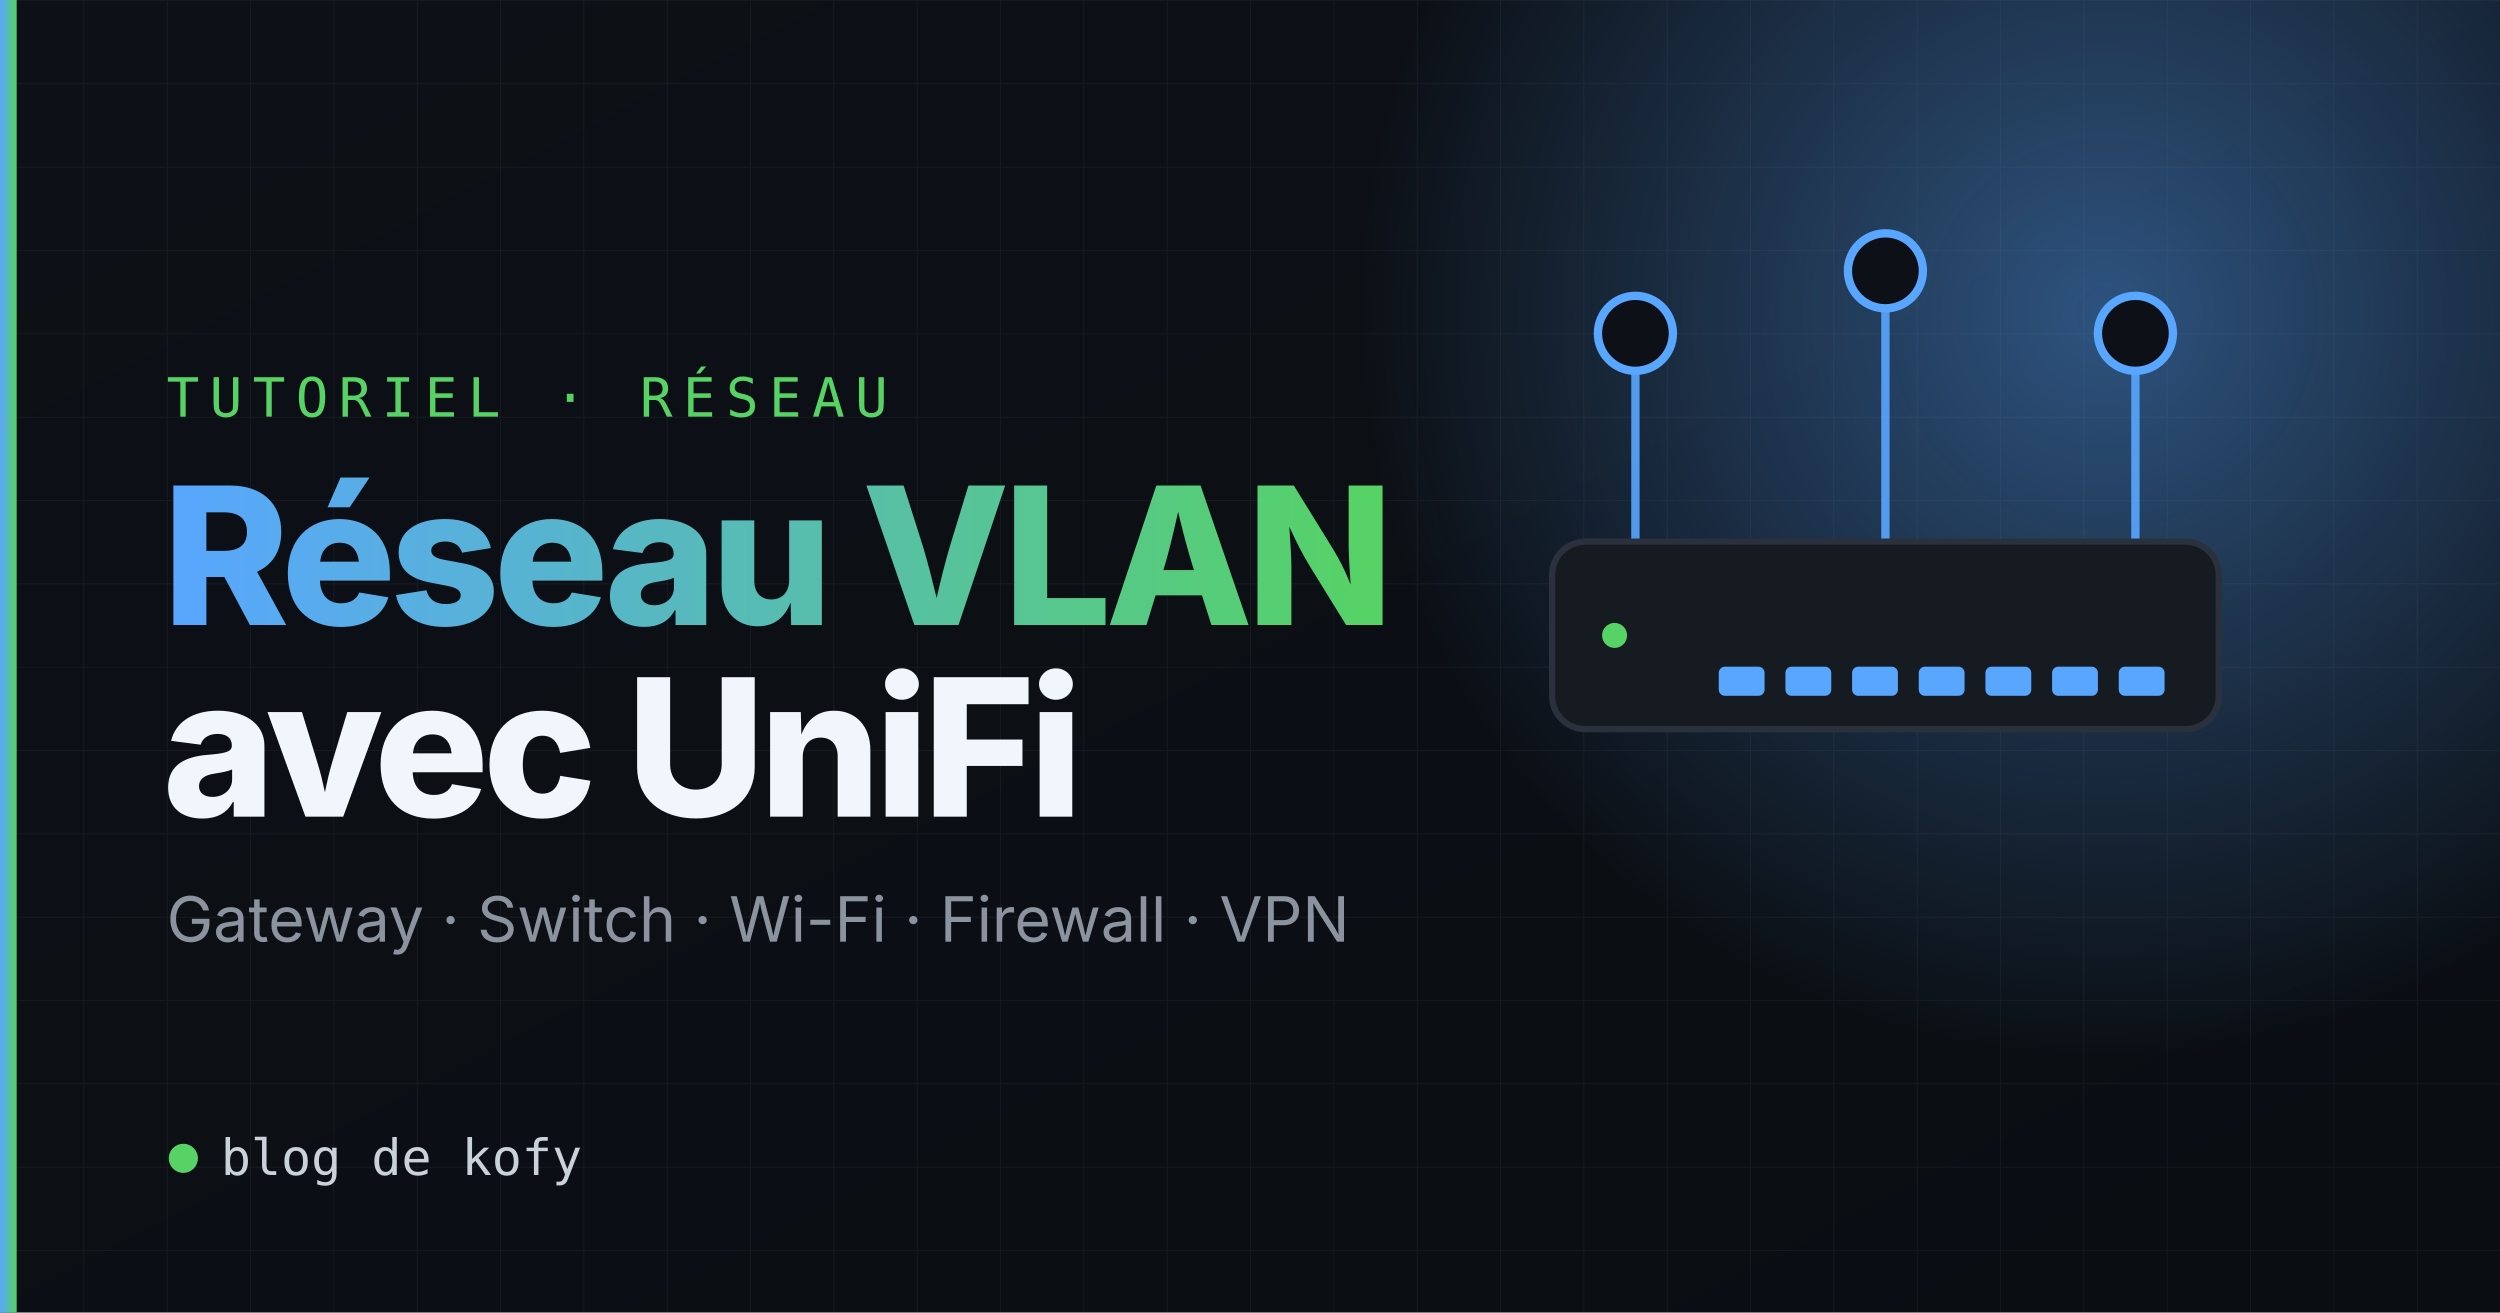
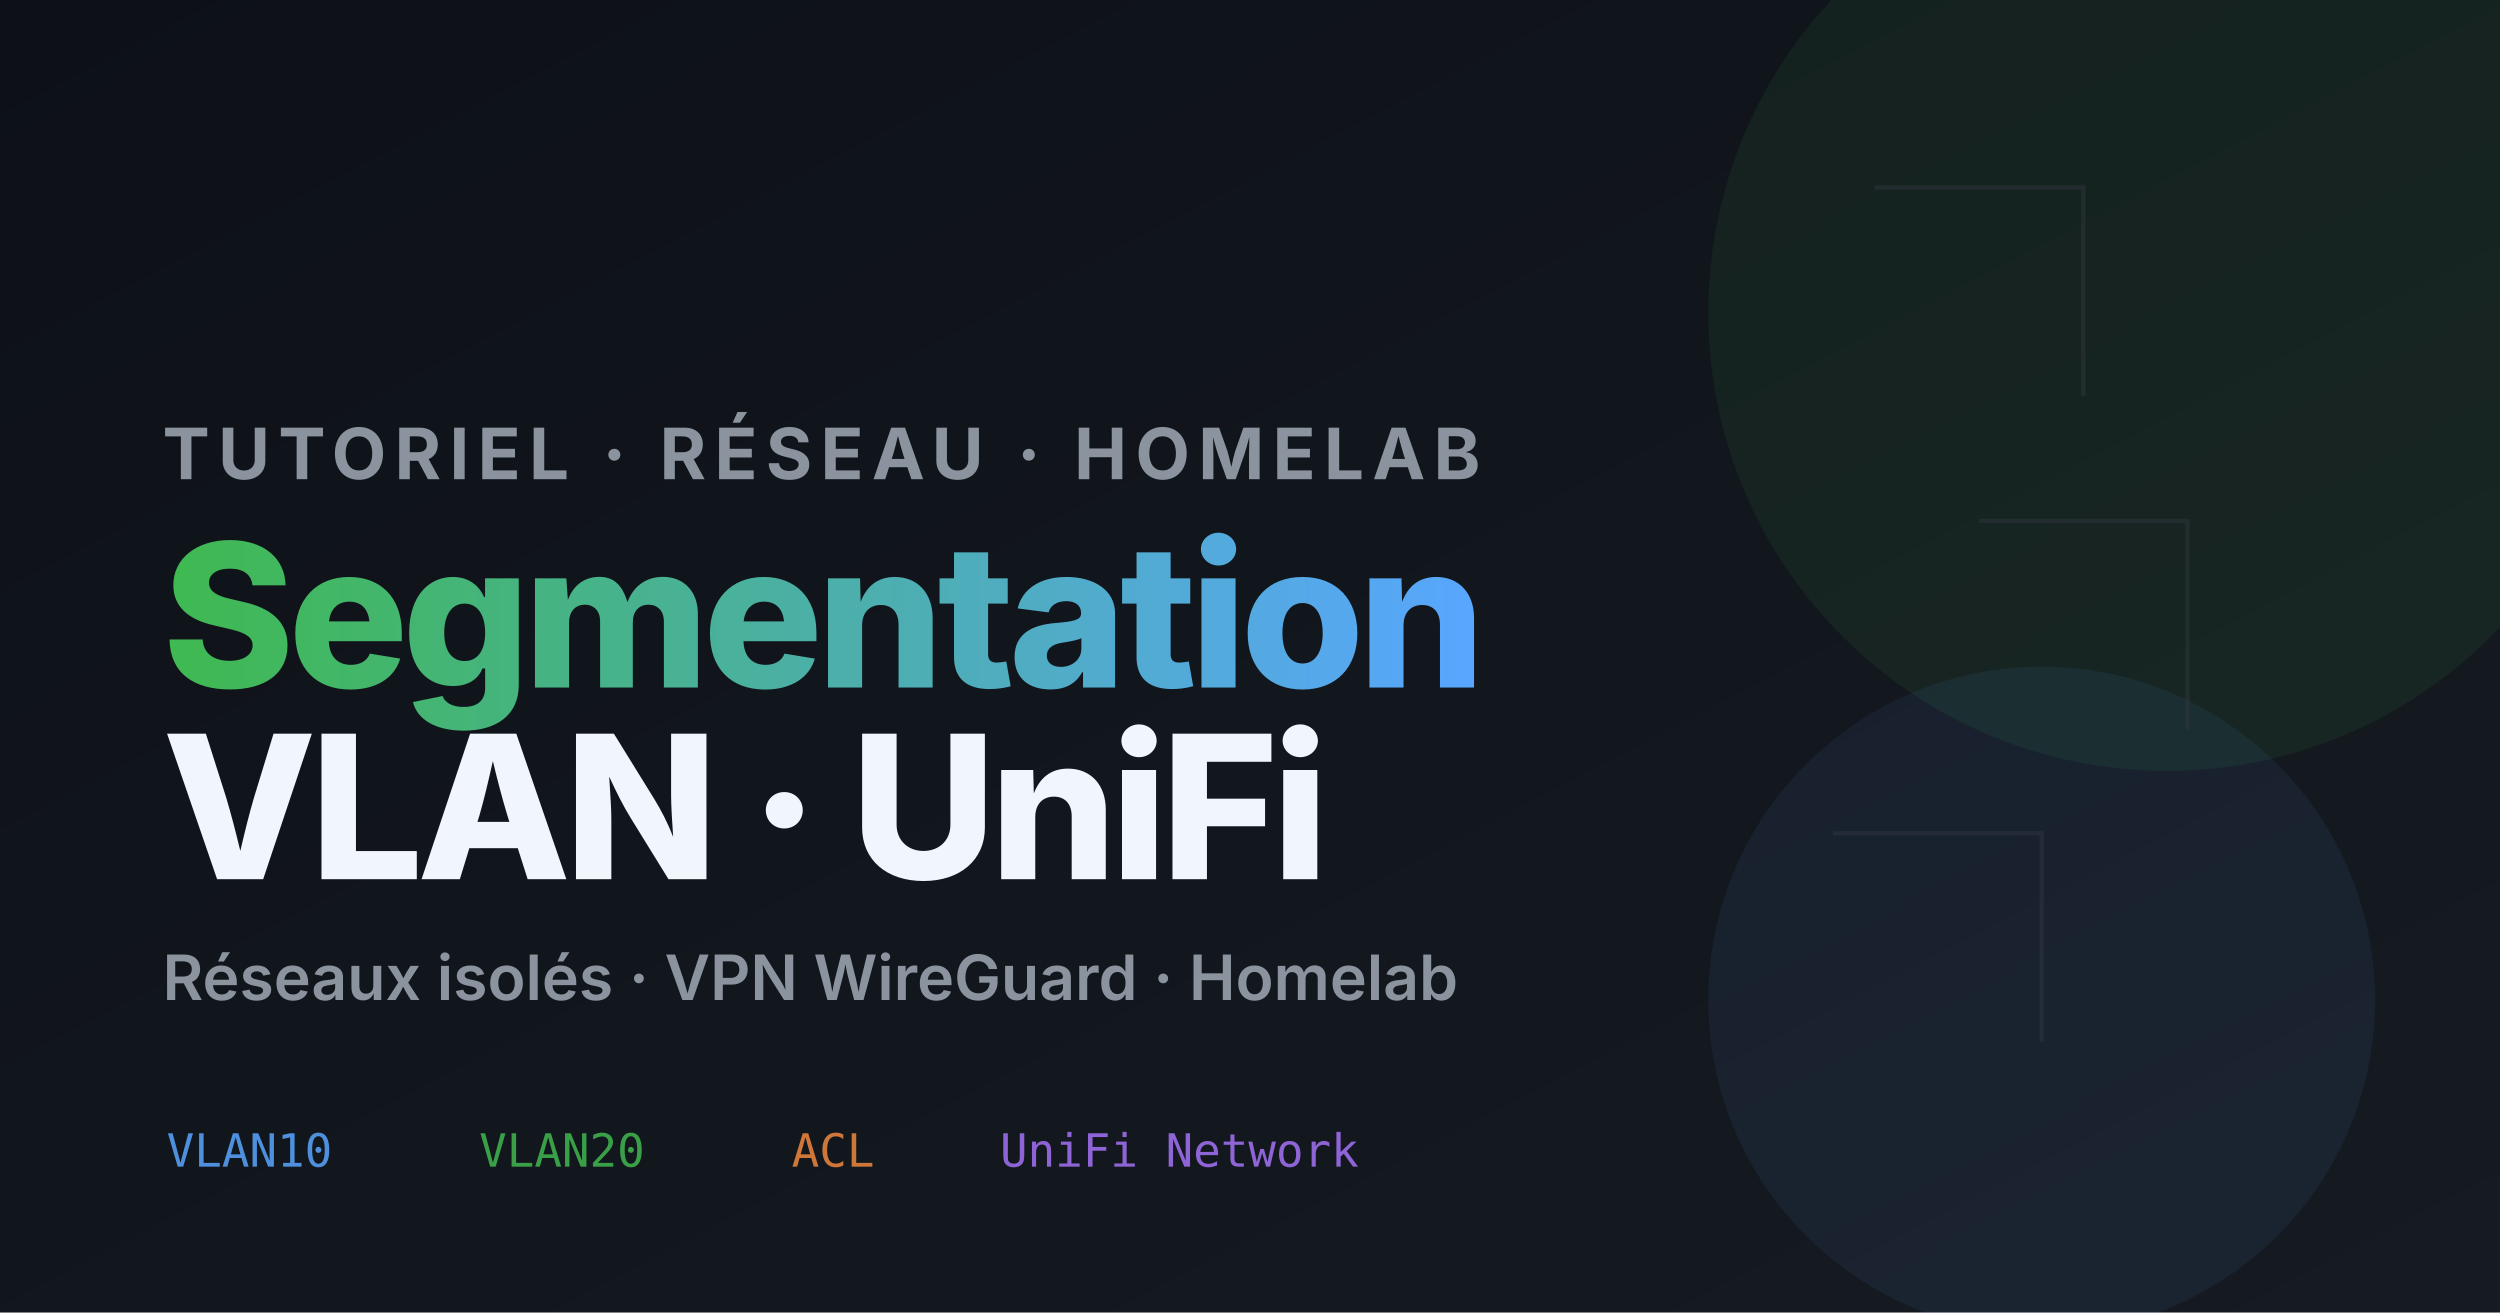
- <svg xmlns="http://www.w3.org/2000/svg" viewBox="0 0 1200 630" width="1200" height="630" role="img" aria-label="Réseau VLAN avec UniFi">
+ <svg xmlns="http://www.w3.org/2000/svg" viewBox="0 0 1200 630" width="1200" height="630" role="img" aria-label="Segmentation réseau VLAN avec UniFi">
  <defs>
    <linearGradient id="bg" x1="0" y1="0" x2="1" y2="1">
-       <stop offset="0" stop-color="#0d1117" />
-       <stop offset="1" stop-color="#0a0e13" />
+       <stop offset="0%" stop-color="#0d1117" />
+       <stop offset="100%" stop-color="#161b22" />
    </linearGradient>
    <linearGradient id="title" x1="0" y1="0" x2="1" y2="0">
-       <stop offset="0" stop-color="#58a6ff" />
-       <stop offset="1" stop-color="#56d364" />
+       <stop offset="0%" stop-color="#3fb950" />
+       <stop offset="100%" stop-color="#58a6ff" />
    </linearGradient>
-     <radialGradient id="glow" cx="0.5" cy="0.5" r="0.5">
-       <stop offset="0" stop-color="#58a6ff" stop-opacity="0.45" />
-       <stop offset="1" stop-color="#58a6ff" stop-opacity="0" />
-     </radialGradient>
-     <pattern id="grid" width="40" height="40" patternUnits="userSpaceOnUse">
-       <path d="M40 0H0V40" fill="none" stroke="#ffffff" stroke-opacity="0.04" stroke-width="1" />
-     </pattern>
  </defs>
  <rect width="1200" height="630" fill="url(#bg)" />
-   <rect width="1200" height="630" fill="url(#grid)" />
-   <circle cx="1010" cy="150" r="360" fill="url(#glow)" />
-   <rect x="0" y="0" width="8" height="630" fill="url(#title)" />
-   <text x="80" y="200" font-family="'JetBrains Mono','Fira Code',ui-monospace,monospace" font-size="26" letter-spacing="5" fill="#56d364">TUTORIEL · RÉSEAU</text>
-   <text x="78" y="300" font-family="'Inter',system-ui,-apple-system,'Segoe UI',Roboto,sans-serif" font-size="92" font-weight="800" letter-spacing="-3" fill="url(#title)">Réseau VLAN</text>
-   <text x="78" y="392" font-family="'Inter',system-ui,-apple-system,'Segoe UI',Roboto,sans-serif" font-size="92" font-weight="800" letter-spacing="-3" fill="#f0f6fc">avec UniFi</text>
-   <text x="80" y="452" font-family="'Inter',system-ui,-apple-system,'Segoe UI',Roboto,sans-serif" font-size="30" fill="#8b949e">Gateway · Switch · Wi-Fi · Firewall · VPN</text>
-   <circle cx="88" cy="556" r="7" fill="#56d364" />
-   <text x="106" y="564" font-family="'JetBrains Mono','Fira Code',ui-monospace,monospace" font-size="24" fill="#c9d1d9">blog de kofy</text>
-   <g transform="translate(905,300)" stroke-linecap="round">
-     <g stroke="#58a6ff" stroke-width="4" fill="none" opacity="0.9">
-       <line x1="-120" y1="-120" x2="-120" y2="-40" />
-       <line x1="0" y1="-150" x2="0" y2="-40" />
-       <line x1="120" y1="-120" x2="120" y2="-40" />
-     </g>
-     <g fill="#0d1117" stroke="#58a6ff" stroke-width="4">
-       <circle cx="-120" cy="-140" r="18" />
-       <circle cx="0" cy="-170" r="18" />
-       <circle cx="120" cy="-140" r="18" />
-     </g>
-     <rect x="-160" y="-40" width="320" height="90" rx="16" fill="#161b22" stroke="#2a313c" stroke-width="3" />
-     <circle cx="-130" cy="5" r="6" fill="#56d364" />
-     <g fill="#58a6ff">
-       <rect x="-80" y="20" width="22" height="14" rx="3" />
-       <rect x="-48" y="20" width="22" height="14" rx="3" />
-       <rect x="-16" y="20" width="22" height="14" rx="3" />
-       <rect x="16" y="20" width="22" height="14" rx="3" />
-       <rect x="48" y="20" width="22" height="14" rx="3" />
-       <rect x="80" y="20" width="22" height="14" rx="3" />
-       <rect x="112" y="20" width="22" height="14" rx="3" />
-     </g>
+   <circle cx="1040" cy="150" r="220" fill="#3fb950" opacity="0.08" />
+   <circle cx="980" cy="480" r="160" fill="#58a6ff" opacity="0.07" />
+   <g stroke="#30363d" stroke-width="2" fill="none" opacity="0.5">
+     <path d="M 900 90 L 1000 90 L 1000 190" />
+     <path d="M 950 250 L 1050 250 L 1050 350" />
+     <path d="M 880 400 L 980 400 L 980 500" />
+   </g>
+   <text x="78" y="230" font-family="'Inter',system-ui,-apple-system,'Segoe UI',Roboto,sans-serif" font-size="34" font-weight="700" letter-spacing="4" fill="#8b949e">TUTORIEL · RÉSEAU · HOMELAB</text>
+   <text x="78" y="330" font-family="'Inter',system-ui,-apple-system,'Segoe UI',Roboto,sans-serif" font-size="96" font-weight="800" letter-spacing="-3" fill="url(#title)">Segmentation</text>
+   <text x="78" y="422" font-family="'Inter',system-ui,-apple-system,'Segoe UI',Roboto,sans-serif" font-size="96" font-weight="800" letter-spacing="-3" fill="#f0f6fc">VLAN · UniFi</text>
+   <text x="78" y="480" font-family="'Inter',system-ui,-apple-system,'Segoe UI',Roboto,sans-serif" font-size="30" font-weight="600" fill="#8b949e">Réseaux isolés · VPN WireGuard · Homelab</text>
+   <g font-family="'JetBrains Mono','Fira Code',monospace" font-size="22" fill="#58a6ff" opacity="0.85">
+     <text x="80" y="560">VLAN10</text>
+     <text x="230" y="560" fill="#3fb950">VLAN20</text>
+     <text x="380" y="560" fill="#f0883e">ACL</text>
+     <text x="480" y="560" fill="#a371f7">UniFi Network</text>
  </g>
</svg>
